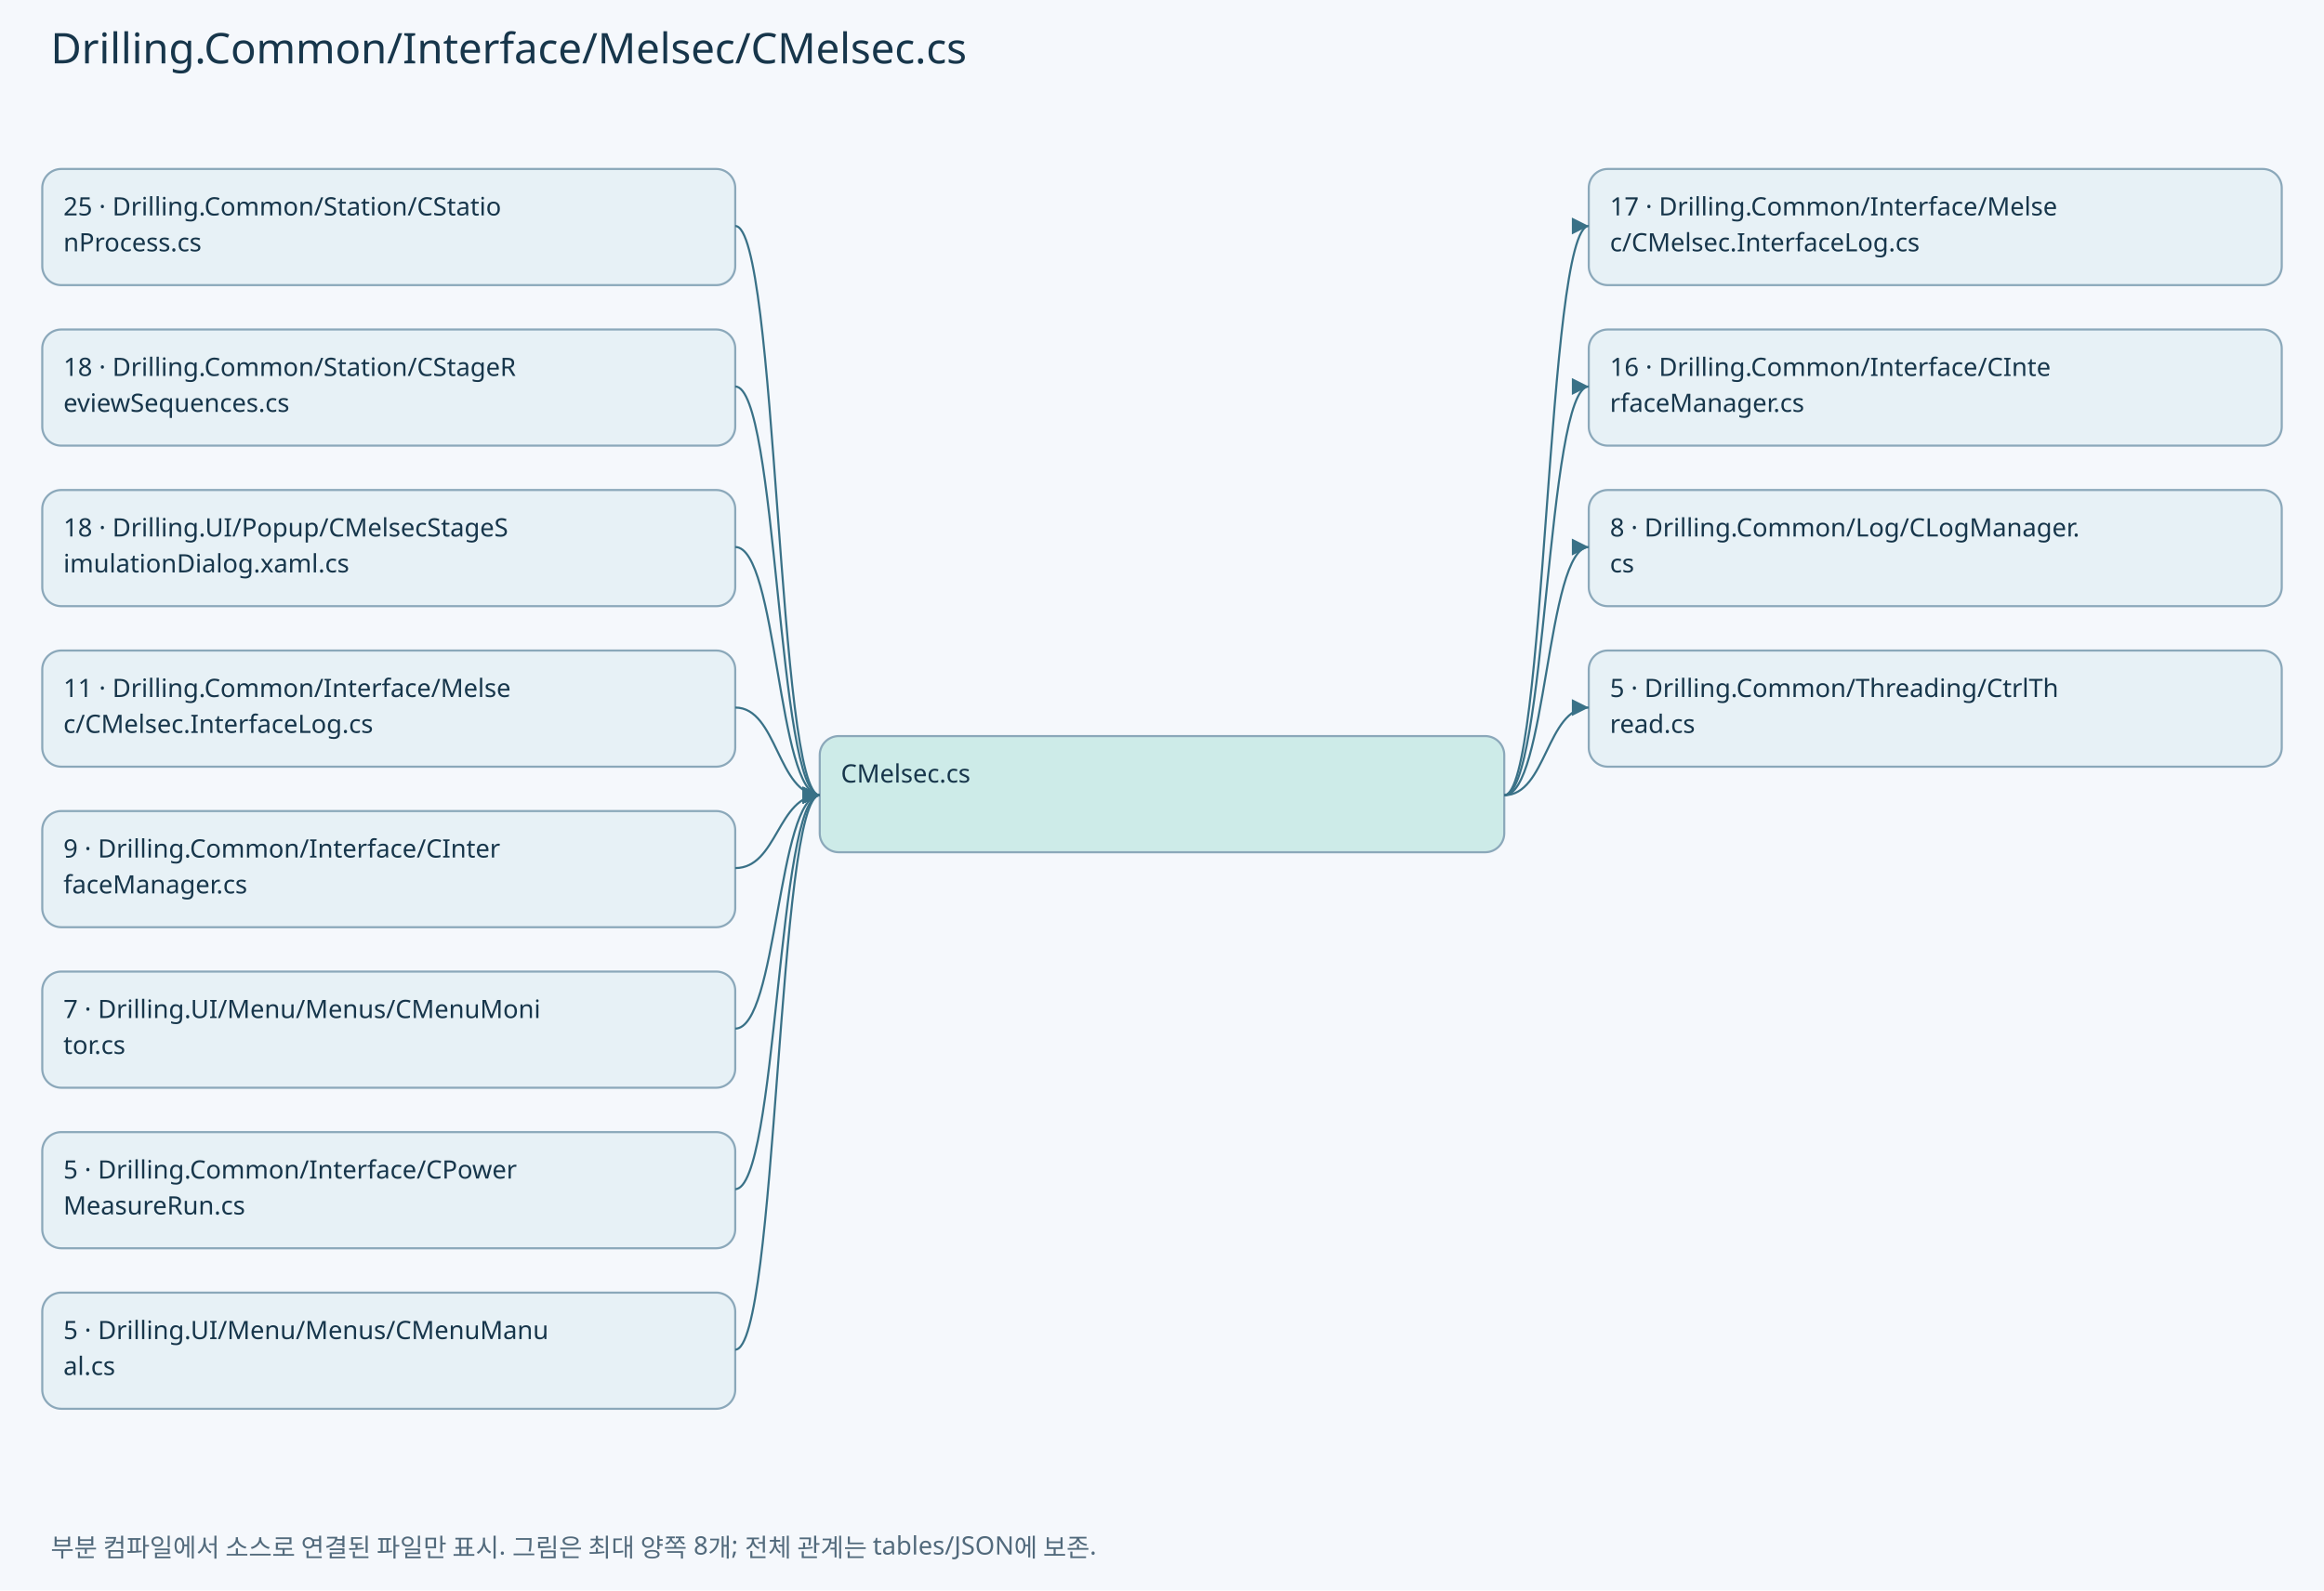
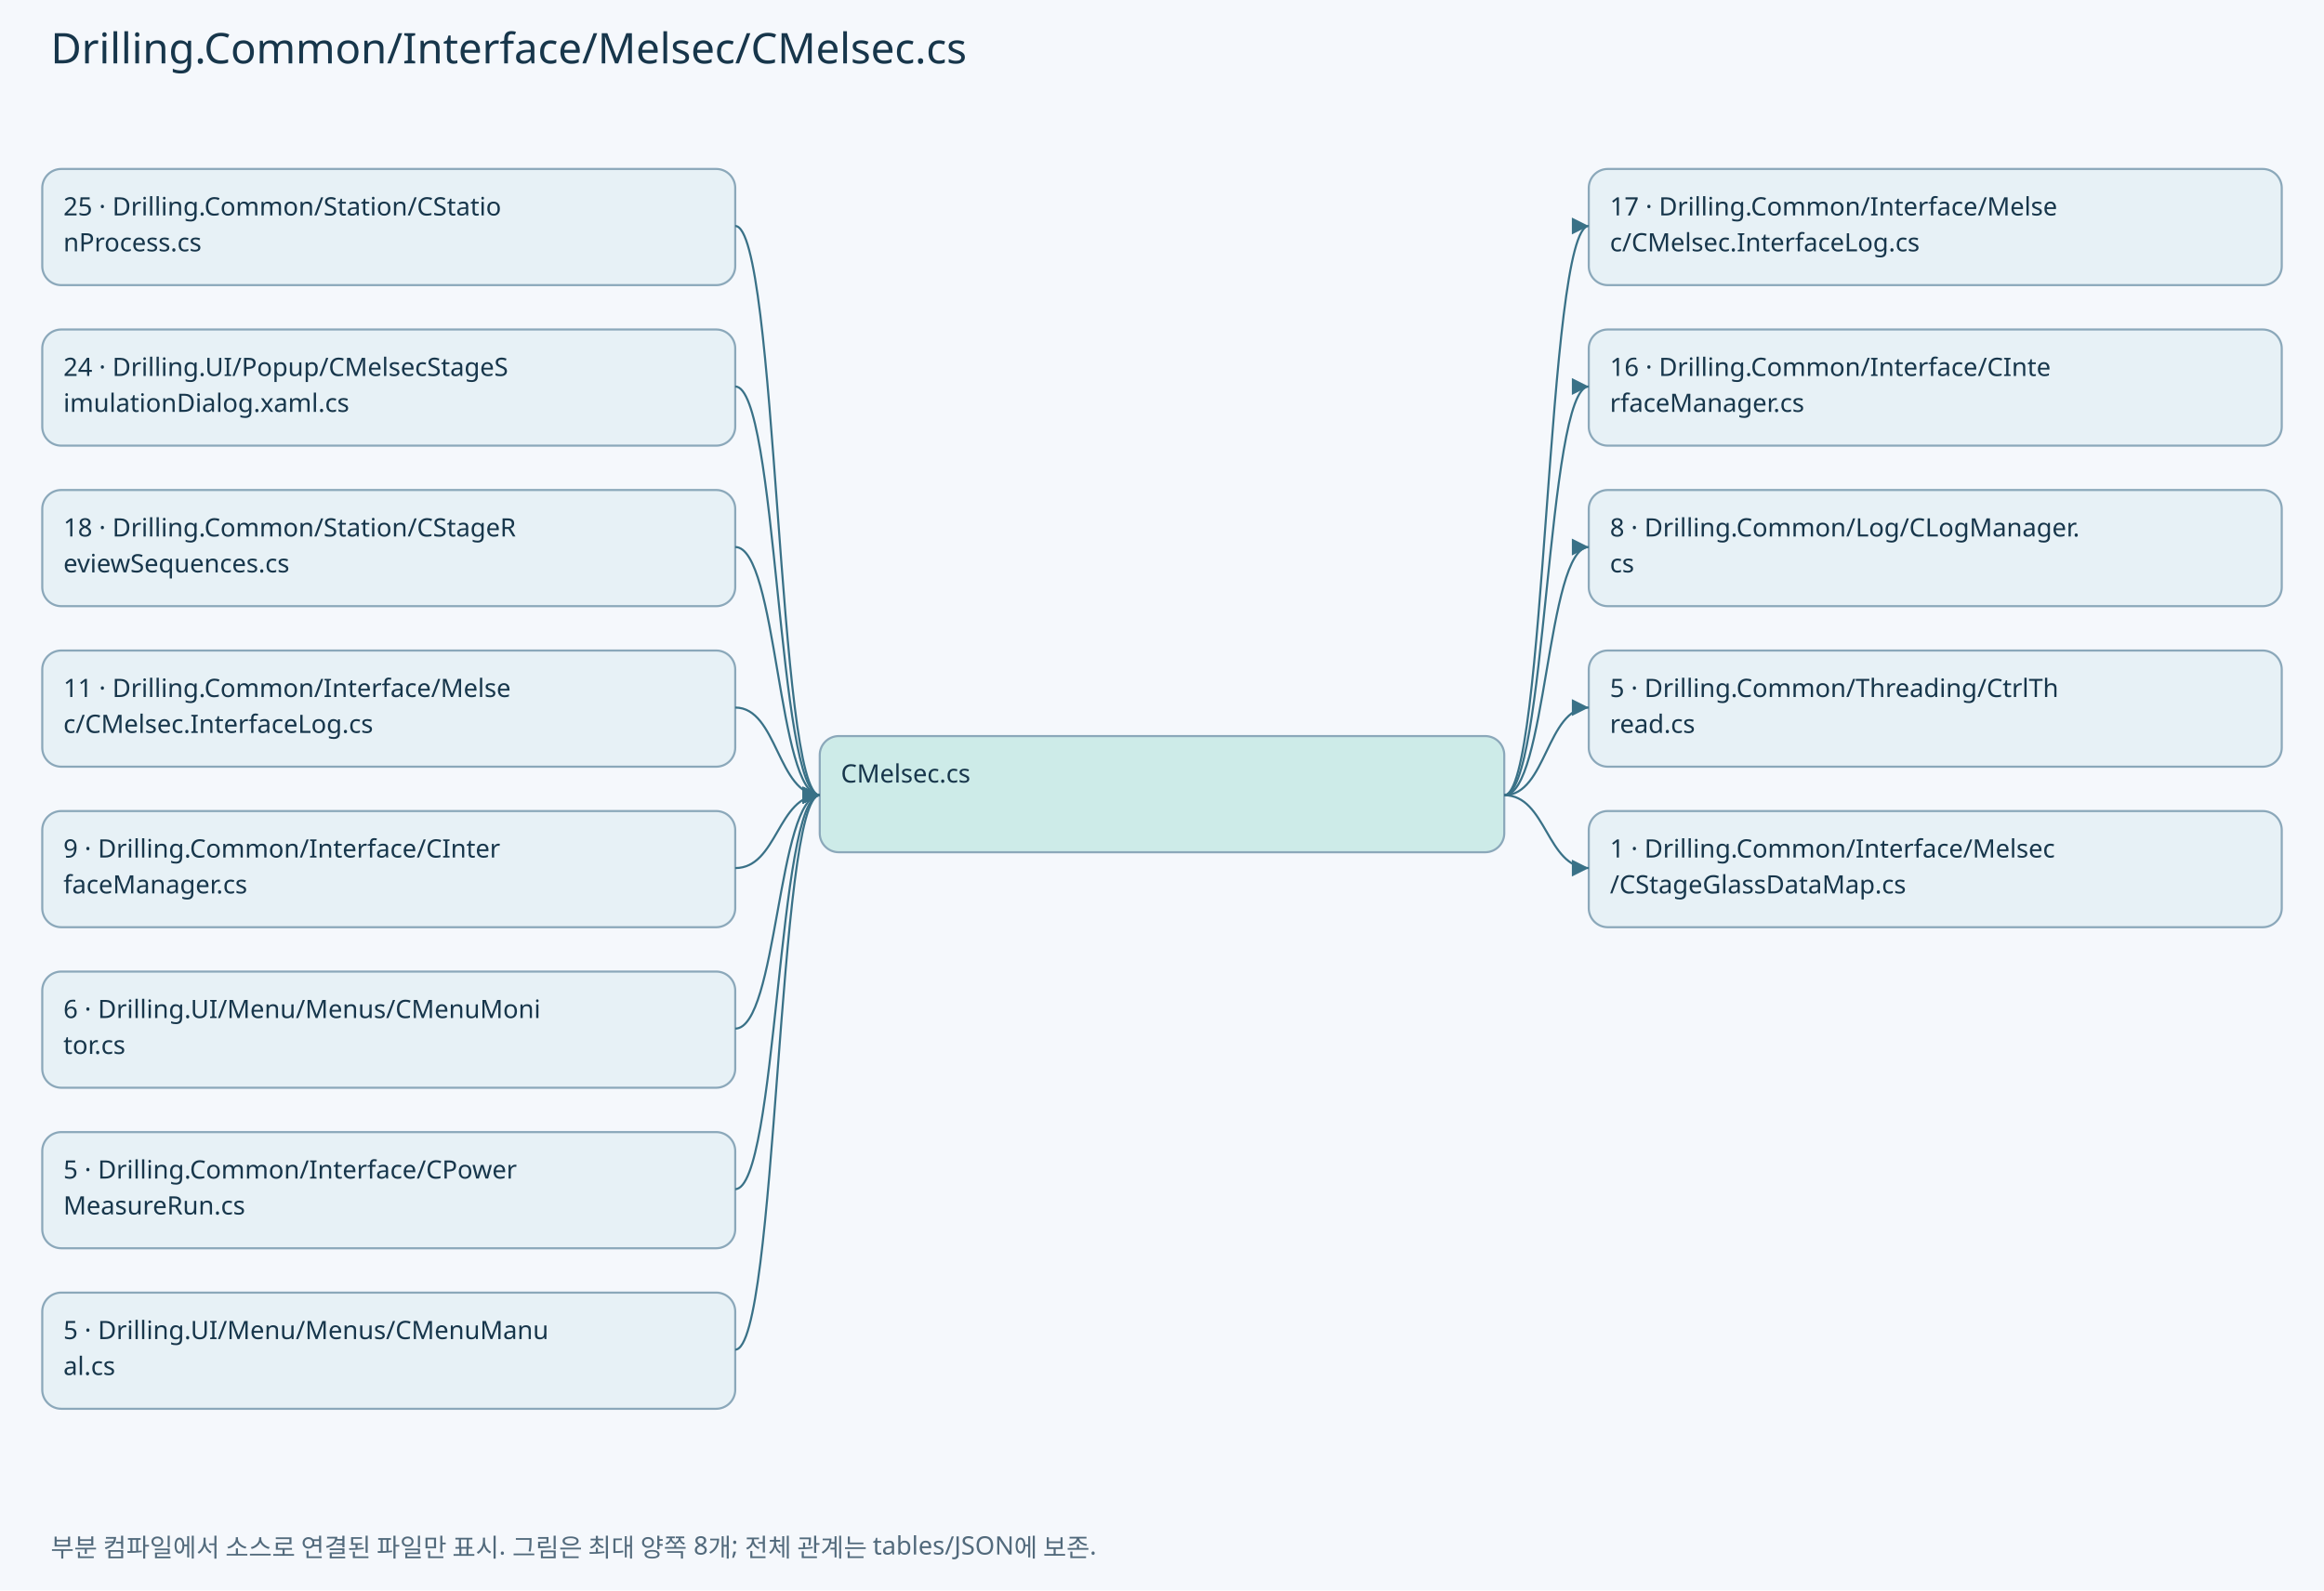
<svg xmlns="http://www.w3.org/2000/svg" width="1100" height="753" viewBox="0 0 1100 753" role="img" aria-label="Drilling.Common/Interface/Melsec/CMelsec.cs">
  <defs>
    <marker id="a" markerWidth="9" markerHeight="9" refX="8" refY="4" orient="auto">
      <path d="M0 0L8 4L0 8" fill="#397187" />
    </marker>
  </defs>
  <rect width="1100" height="753" fill="#f5f8fc" />
  <text x="24" y="30" font-family="Segoe UI,sans-serif" font-size="20" fill="#17364b">Drilling.Common/Interface/Melsec/CMelsec.cs</text>
  <rect x="388" y="348.5" width="324" height="55" rx="9" fill="#cdebe8" stroke="#8ba8ba" />
  <text x="398" y="370.5" font-family="Segoe UI,sans-serif" font-size="12" fill="#17364b">CMelsec.cs</text>
  <rect x="20" y="80" width="328" height="55" rx="9" fill="#e7f1f6" stroke="#8ba8ba" />
  <text x="30" y="102" font-family="Segoe UI,sans-serif" font-size="12" fill="#17364b">25 · Drilling.Common/Station/CStatio</text>
  <text x="30" y="119" font-family="Segoe UI,sans-serif" font-size="12" fill="#17364b">nProcess.cs</text>
  <path d="M348 107C368.0 107,368.0 376.5,388 376.5" fill="none" stroke="#397187" marker-end="url(#a)" />
  <rect x="20" y="156" width="328" height="55" rx="9" fill="#e7f1f6" stroke="#8ba8ba" />
-   <text x="30" y="178" font-family="Segoe UI,sans-serif" font-size="12" fill="#17364b">18 · Drilling.Common/Station/CStageR</text>
-   <text x="30" y="195" font-family="Segoe UI,sans-serif" font-size="12" fill="#17364b">eviewSequences.cs</text>
+   <text x="30" y="178" font-family="Segoe UI,sans-serif" font-size="12" fill="#17364b">24 · Drilling.UI/Popup/CMelsecStageS</text>
+   <text x="30" y="195" font-family="Segoe UI,sans-serif" font-size="12" fill="#17364b">imulationDialog.xaml.cs</text>
  <path d="M348 183C368.0 183,368.0 376.5,388 376.5" fill="none" stroke="#397187" marker-end="url(#a)" />
  <rect x="20" y="232" width="328" height="55" rx="9" fill="#e7f1f6" stroke="#8ba8ba" />
-   <text x="30" y="254" font-family="Segoe UI,sans-serif" font-size="12" fill="#17364b">18 · Drilling.UI/Popup/CMelsecStageS</text>
-   <text x="30" y="271" font-family="Segoe UI,sans-serif" font-size="12" fill="#17364b">imulationDialog.xaml.cs</text>
+   <text x="30" y="254" font-family="Segoe UI,sans-serif" font-size="12" fill="#17364b">18 · Drilling.Common/Station/CStageR</text>
+   <text x="30" y="271" font-family="Segoe UI,sans-serif" font-size="12" fill="#17364b">eviewSequences.cs</text>
  <path d="M348 259C368.0 259,368.0 376.5,388 376.5" fill="none" stroke="#397187" marker-end="url(#a)" />
  <rect x="20" y="308" width="328" height="55" rx="9" fill="#e7f1f6" stroke="#8ba8ba" />
  <text x="30" y="330" font-family="Segoe UI,sans-serif" font-size="12" fill="#17364b">11 · Drilling.Common/Interface/Melse</text>
  <text x="30" y="347" font-family="Segoe UI,sans-serif" font-size="12" fill="#17364b">c/CMelsec.InterfaceLog.cs</text>
  <path d="M348 335C368.0 335,368.0 376.5,388 376.5" fill="none" stroke="#397187" marker-end="url(#a)" />
  <rect x="20" y="384" width="328" height="55" rx="9" fill="#e7f1f6" stroke="#8ba8ba" />
  <text x="30" y="406" font-family="Segoe UI,sans-serif" font-size="12" fill="#17364b">9 · Drilling.Common/Interface/CInter</text>
  <text x="30" y="423" font-family="Segoe UI,sans-serif" font-size="12" fill="#17364b">faceManager.cs</text>
  <path d="M348 411C368.0 411,368.0 376.5,388 376.5" fill="none" stroke="#397187" marker-end="url(#a)" />
  <rect x="20" y="460" width="328" height="55" rx="9" fill="#e7f1f6" stroke="#8ba8ba" />
-   <text x="30" y="482" font-family="Segoe UI,sans-serif" font-size="12" fill="#17364b">7 · Drilling.UI/Menu/Menus/CMenuMoni</text>
+   <text x="30" y="482" font-family="Segoe UI,sans-serif" font-size="12" fill="#17364b">6 · Drilling.UI/Menu/Menus/CMenuMoni</text>
  <text x="30" y="499" font-family="Segoe UI,sans-serif" font-size="12" fill="#17364b">tor.cs</text>
  <path d="M348 487C368.0 487,368.0 376.5,388 376.5" fill="none" stroke="#397187" marker-end="url(#a)" />
  <rect x="20" y="536" width="328" height="55" rx="9" fill="#e7f1f6" stroke="#8ba8ba" />
  <text x="30" y="558" font-family="Segoe UI,sans-serif" font-size="12" fill="#17364b">5 · Drilling.Common/Interface/CPower</text>
  <text x="30" y="575" font-family="Segoe UI,sans-serif" font-size="12" fill="#17364b">MeasureRun.cs</text>
  <path d="M348 563C368.0 563,368.0 376.5,388 376.5" fill="none" stroke="#397187" marker-end="url(#a)" />
  <rect x="20" y="612" width="328" height="55" rx="9" fill="#e7f1f6" stroke="#8ba8ba" />
  <text x="30" y="634" font-family="Segoe UI,sans-serif" font-size="12" fill="#17364b">5 · Drilling.UI/Menu/Menus/CMenuManu</text>
  <text x="30" y="651" font-family="Segoe UI,sans-serif" font-size="12" fill="#17364b">al.cs</text>
  <path d="M348 639C368.0 639,368.0 376.5,388 376.5" fill="none" stroke="#397187" marker-end="url(#a)" />
  <rect x="752" y="80" width="328" height="55" rx="9" fill="#e7f1f6" stroke="#8ba8ba" />
  <text x="762" y="102" font-family="Segoe UI,sans-serif" font-size="12" fill="#17364b">17 · Drilling.Common/Interface/Melse</text>
  <text x="762" y="119" font-family="Segoe UI,sans-serif" font-size="12" fill="#17364b">c/CMelsec.InterfaceLog.cs</text>
  <path d="M712 376.5C732.0 376.5,732.0 107,752 107" fill="none" stroke="#397187" marker-end="url(#a)" />
  <rect x="752" y="156" width="328" height="55" rx="9" fill="#e7f1f6" stroke="#8ba8ba" />
  <text x="762" y="178" font-family="Segoe UI,sans-serif" font-size="12" fill="#17364b">16 · Drilling.Common/Interface/CInte</text>
  <text x="762" y="195" font-family="Segoe UI,sans-serif" font-size="12" fill="#17364b">rfaceManager.cs</text>
  <path d="M712 376.5C732.0 376.5,732.0 183,752 183" fill="none" stroke="#397187" marker-end="url(#a)" />
  <rect x="752" y="232" width="328" height="55" rx="9" fill="#e7f1f6" stroke="#8ba8ba" />
  <text x="762" y="254" font-family="Segoe UI,sans-serif" font-size="12" fill="#17364b">8 · Drilling.Common/Log/CLogManager.</text>
  <text x="762" y="271" font-family="Segoe UI,sans-serif" font-size="12" fill="#17364b">cs</text>
  <path d="M712 376.5C732.0 376.5,732.0 259,752 259" fill="none" stroke="#397187" marker-end="url(#a)" />
  <rect x="752" y="308" width="328" height="55" rx="9" fill="#e7f1f6" stroke="#8ba8ba" />
  <text x="762" y="330" font-family="Segoe UI,sans-serif" font-size="12" fill="#17364b">5 · Drilling.Common/Threading/CtrlTh</text>
  <text x="762" y="347" font-family="Segoe UI,sans-serif" font-size="12" fill="#17364b">read.cs</text>
  <path d="M712 376.5C732.0 376.5,732.0 335,752 335" fill="none" stroke="#397187" marker-end="url(#a)" />
+   <rect x="752" y="384" width="328" height="55" rx="9" fill="#e7f1f6" stroke="#8ba8ba" />
+   <text x="762" y="406" font-family="Segoe UI,sans-serif" font-size="12" fill="#17364b">1 · Drilling.Common/Interface/Melsec</text>
+   <text x="762" y="423" font-family="Segoe UI,sans-serif" font-size="12" fill="#17364b">/CStageGlassDataMap.cs</text>
+   <path d="M712 376.5C732.0 376.5,732.0 411,752 411" fill="none" stroke="#397187" marker-end="url(#a)" />
  <text x="24" y="737" font-family="Segoe UI,sans-serif" font-size="12" fill="#526a7c">부분 컴파일에서 소스로 연결된 파일만 표시. 그림은 최대 양쪽 8개; 전체 관계는 tables/JSON에 보존.</text>
</svg>
